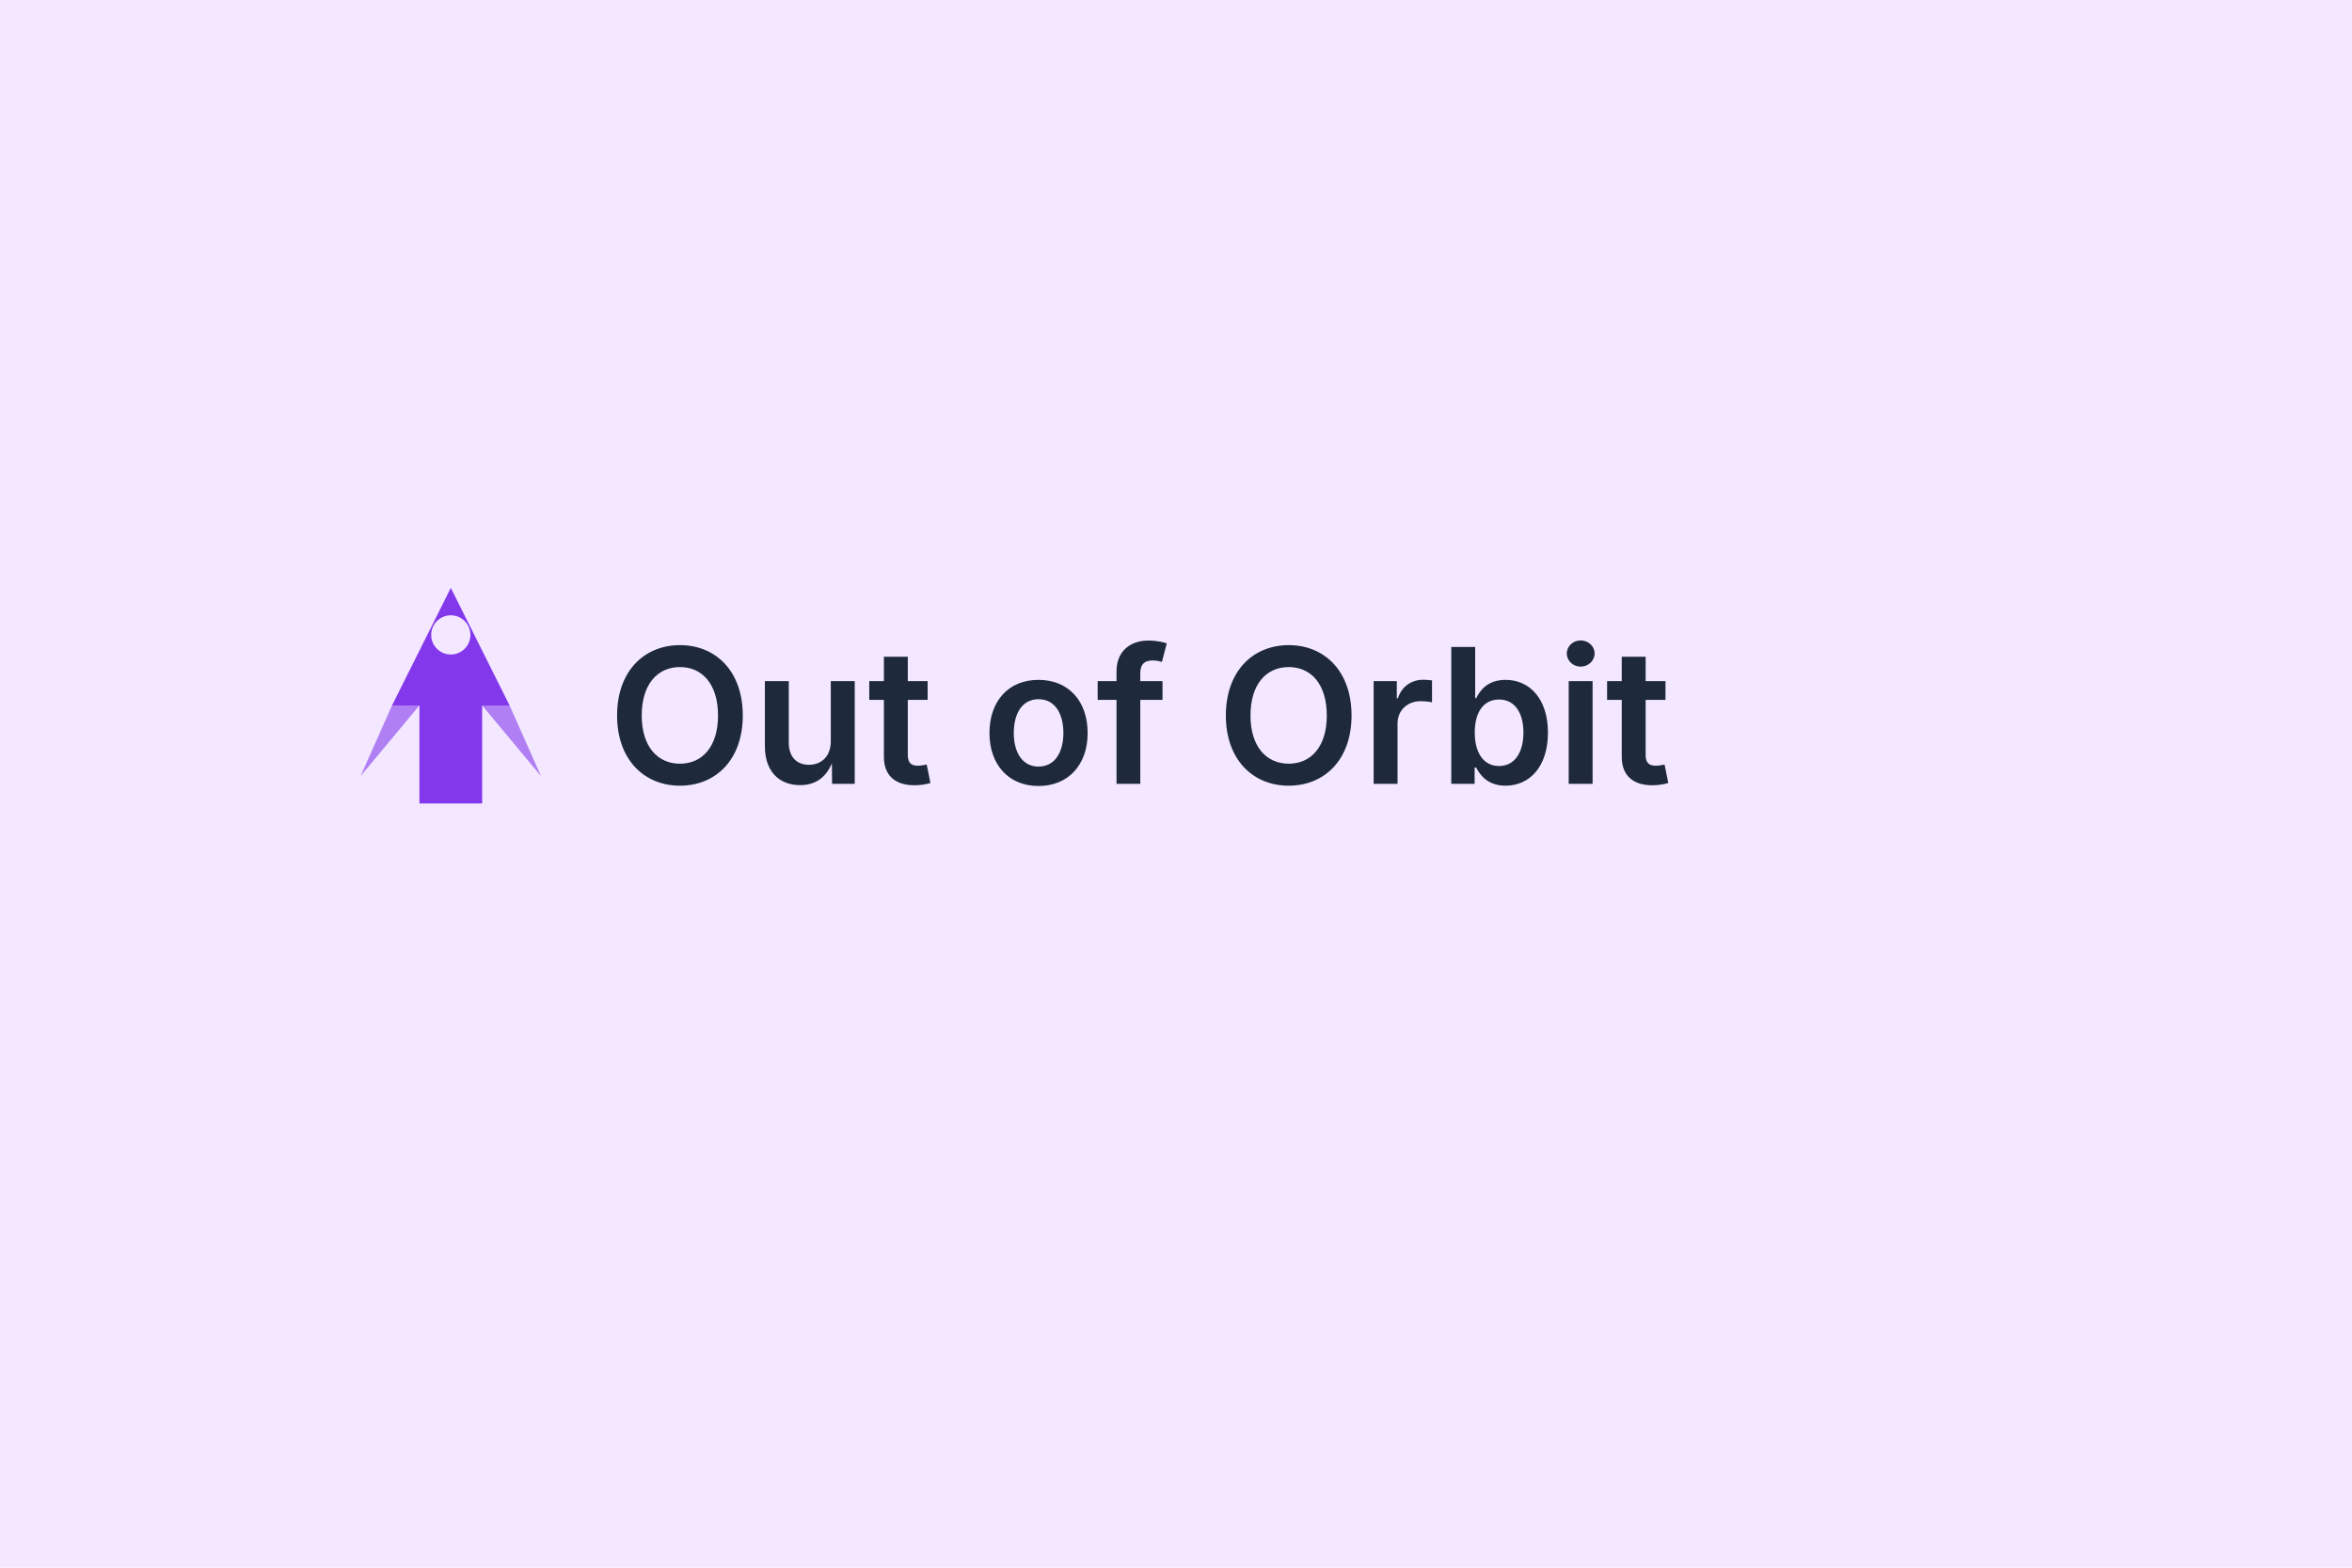
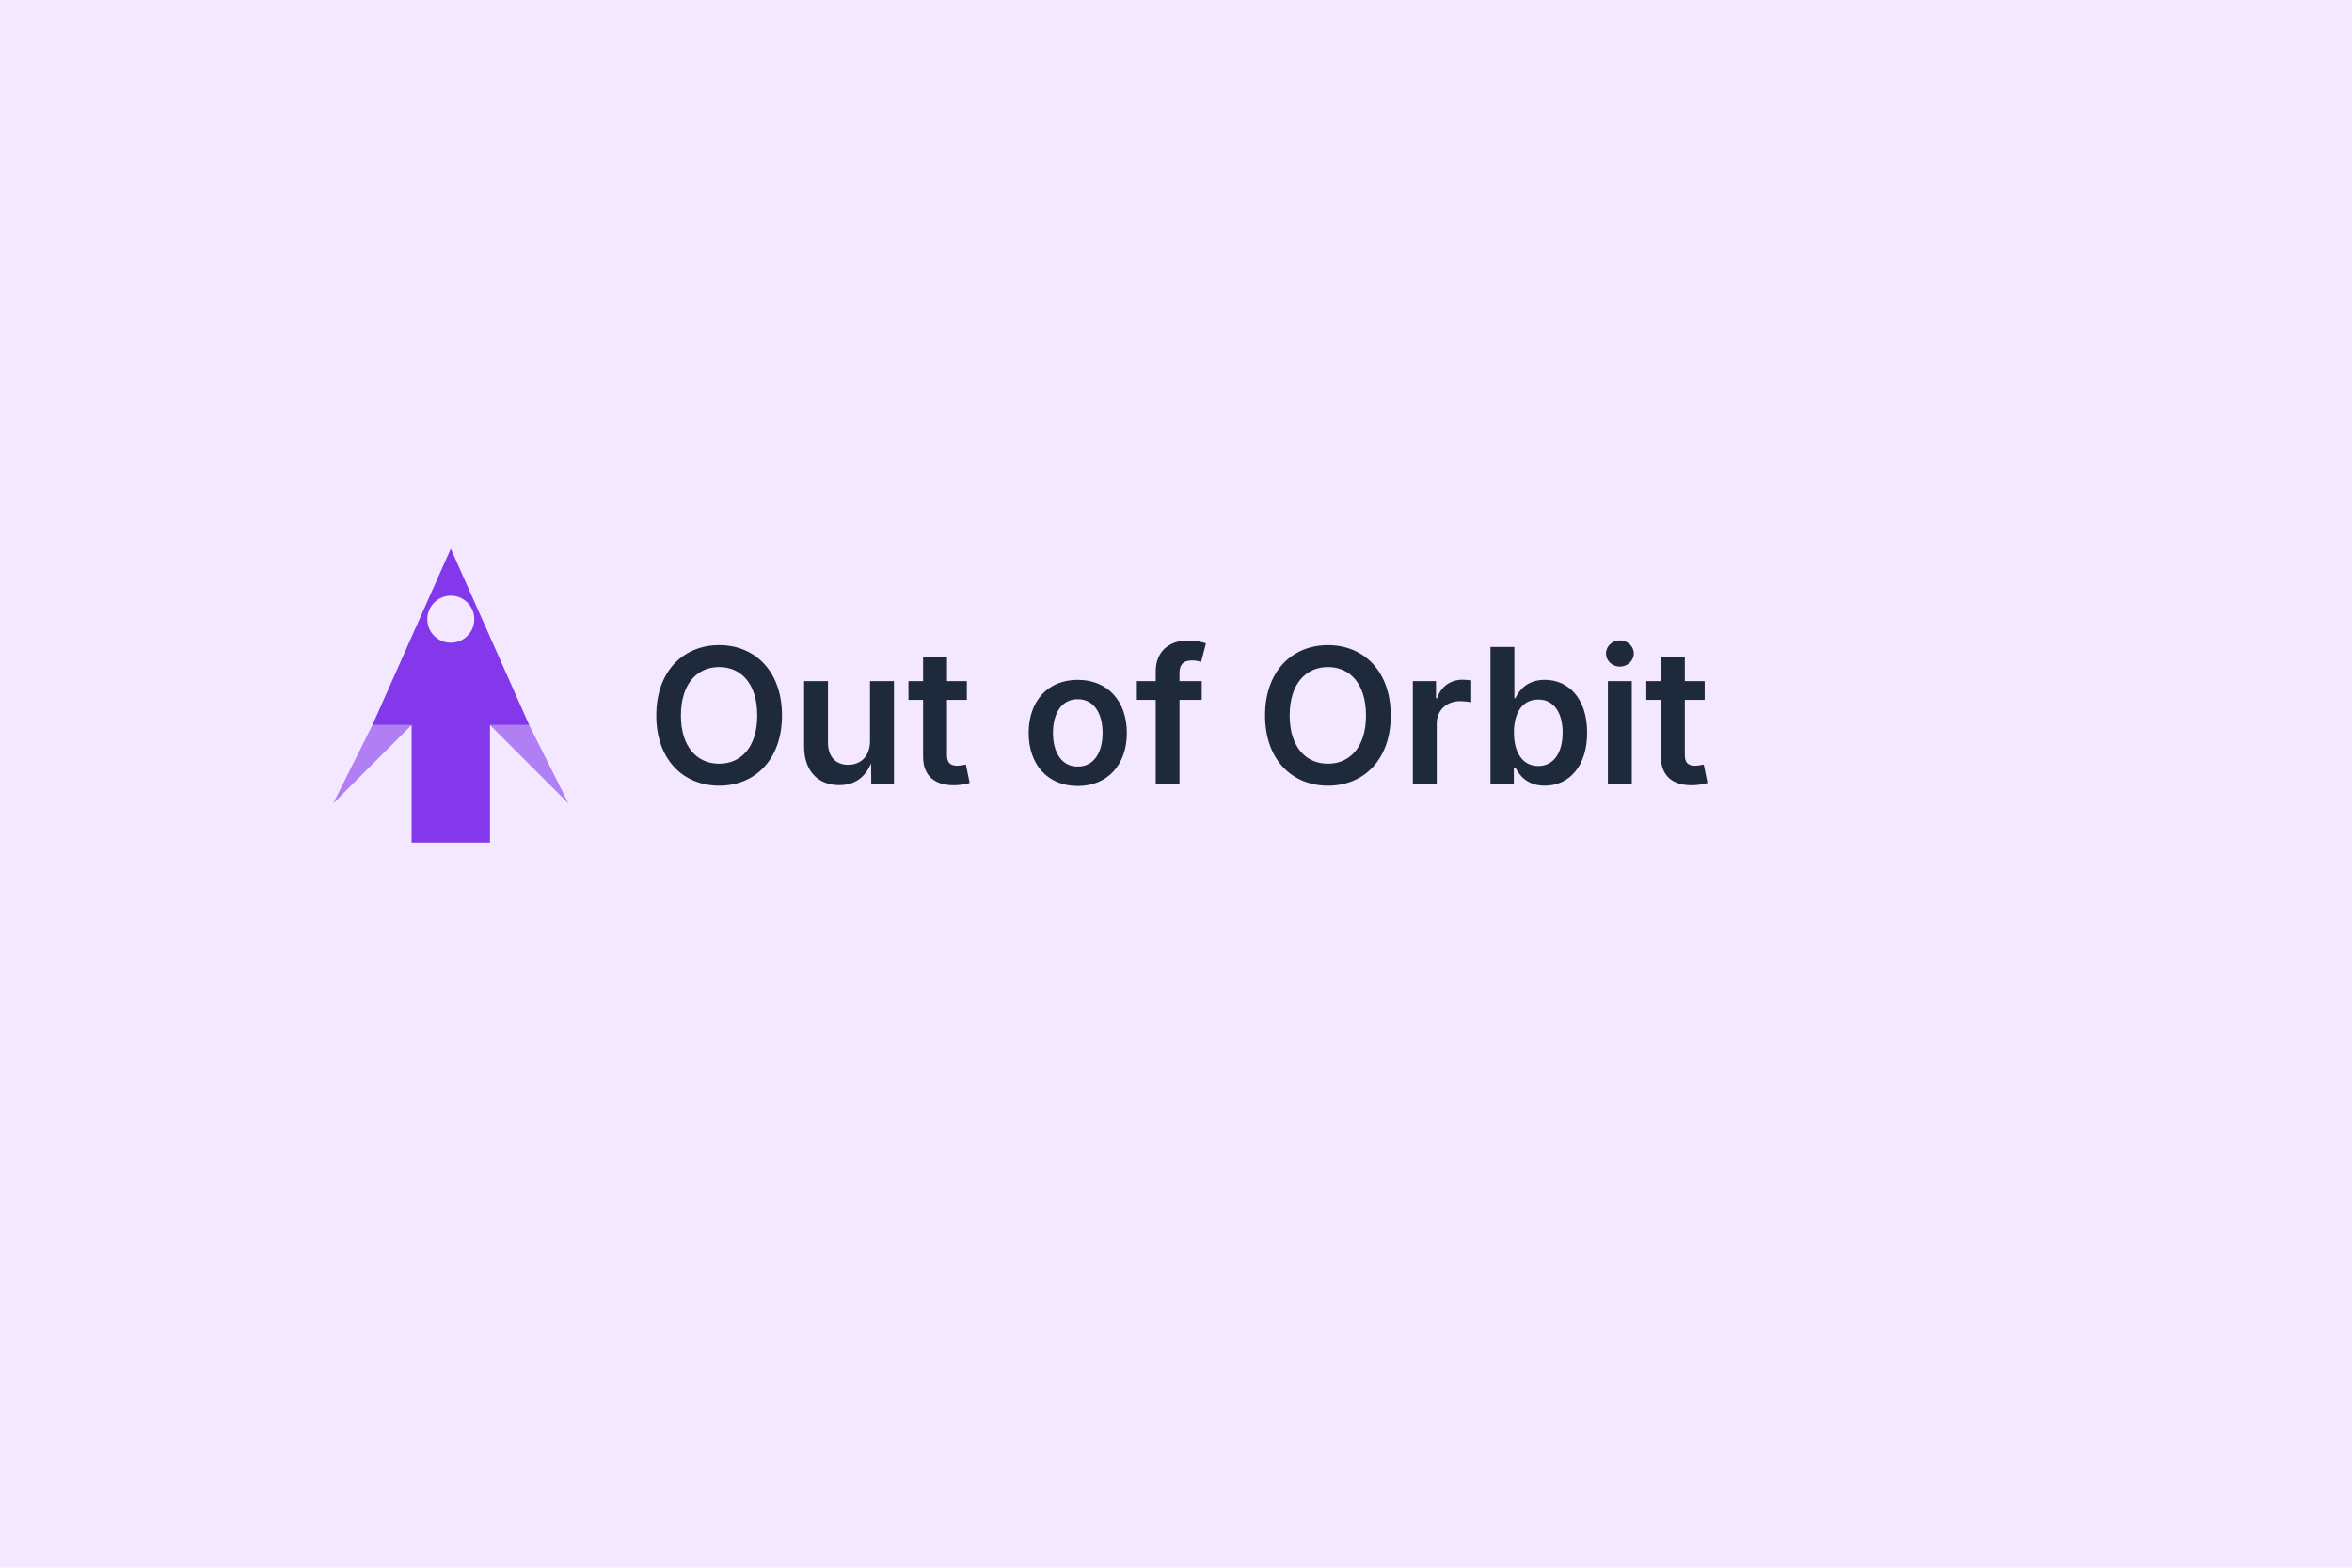
<svg xmlns="http://www.w3.org/2000/svg" width="600" height="400" viewBox="0 0 600 400">
  <rect width="600" height="400" fill="#f3e8ff" />
-   <path d="M 115 150 L 100 180 L 107 180 L 107 205 L 123 205 L 123 180 L 130 180 Z" fill="#8338ec" />
-   <circle cx="115" cy="162" r="5" fill="#f3e8ff" />
-   <polygon points="100,180 92,198 107,180" fill="#8338ec" opacity="0.6" />
-   <polygon points="130,180 138,198 123,180" fill="#8338ec" opacity="0.6" />
-   <text x="155" y="200" font-family="'Inter', 'SF Pro Display', -apple-system, sans-serif" font-size="48" font-weight="600" fill="#1e293b" text-anchor="start">Out of Orbit</text>
+   <path d="M 115 140 L 95 185 L 105 185 L 105 215 L 125 215 L 125 185 L 135 185 Z" fill="#8338ec" />
+   <circle cx="115" cy="158" r="6" fill="#f3e8ff" />
+   <polygon points="95,185 85,205 105,185" fill="#8338ec" opacity="0.6" />
+   <polygon points="135,185 145,205 125,185" fill="#8338ec" opacity="0.6" />
+   <text x="165" y="200" font-family="'Inter', 'SF Pro Display', -apple-system, sans-serif" font-size="48" font-weight="600" fill="#1e293b" text-anchor="start">Out of Orbit</text>
</svg>
